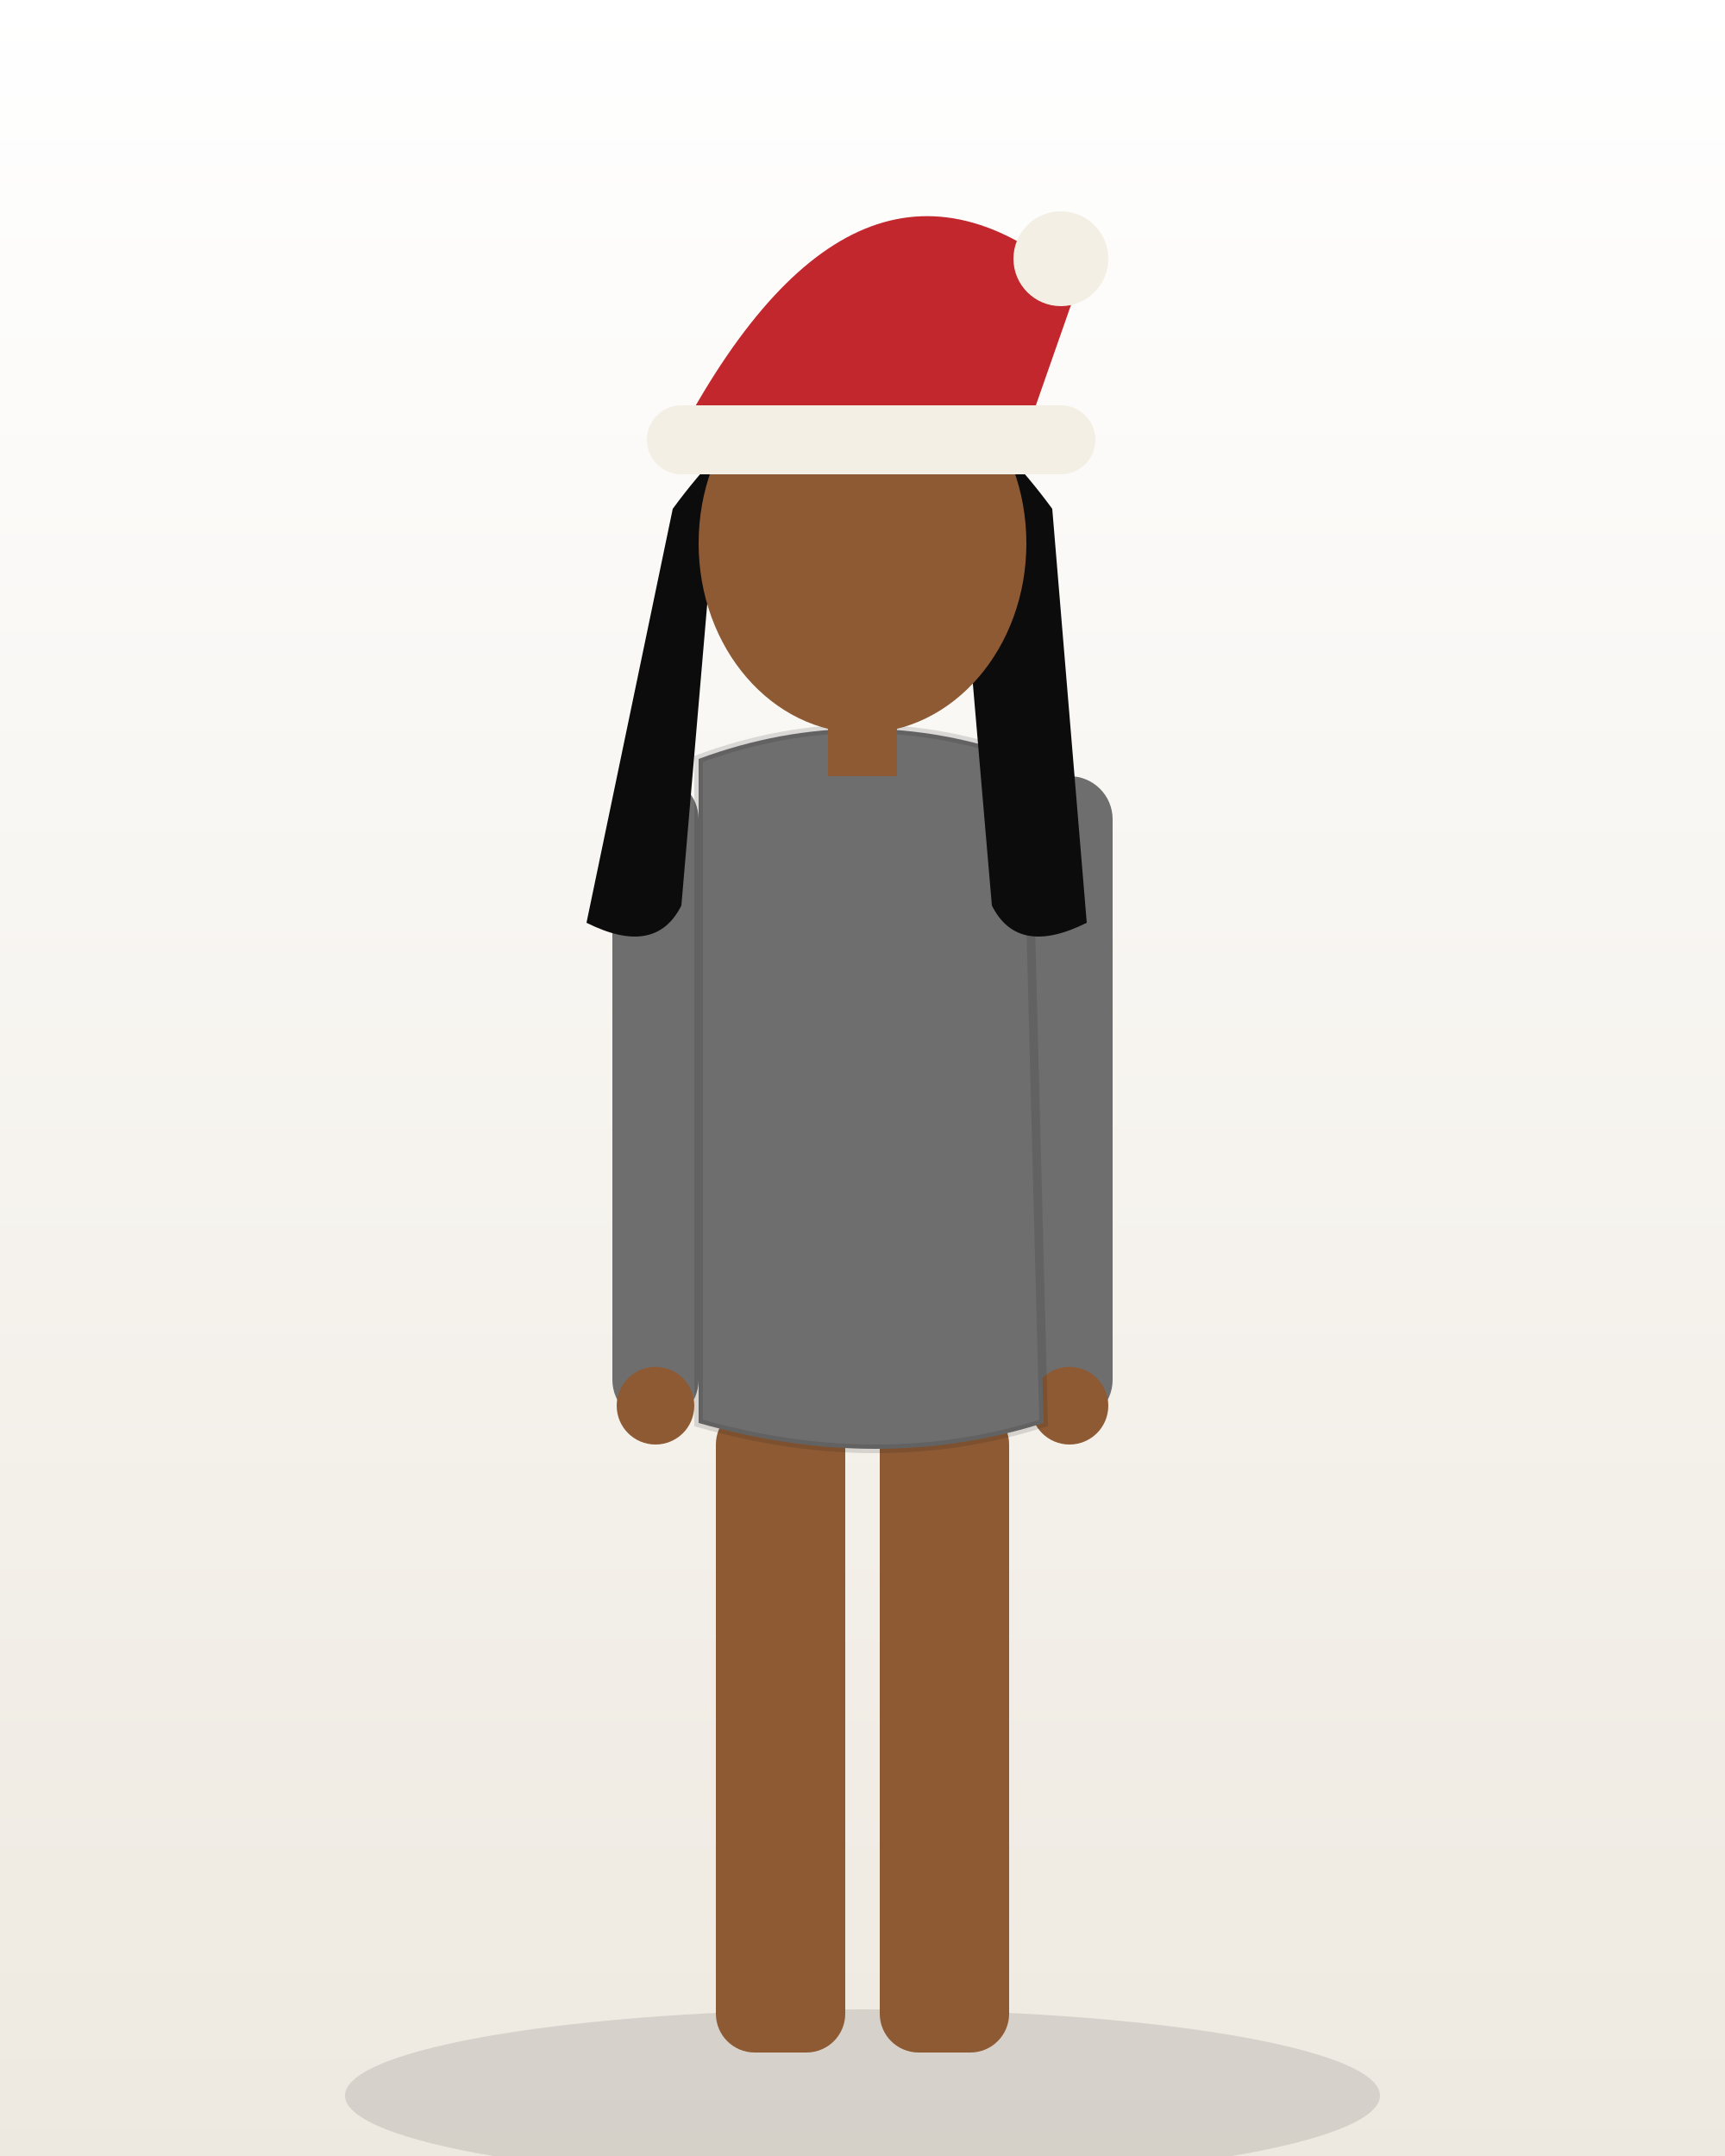
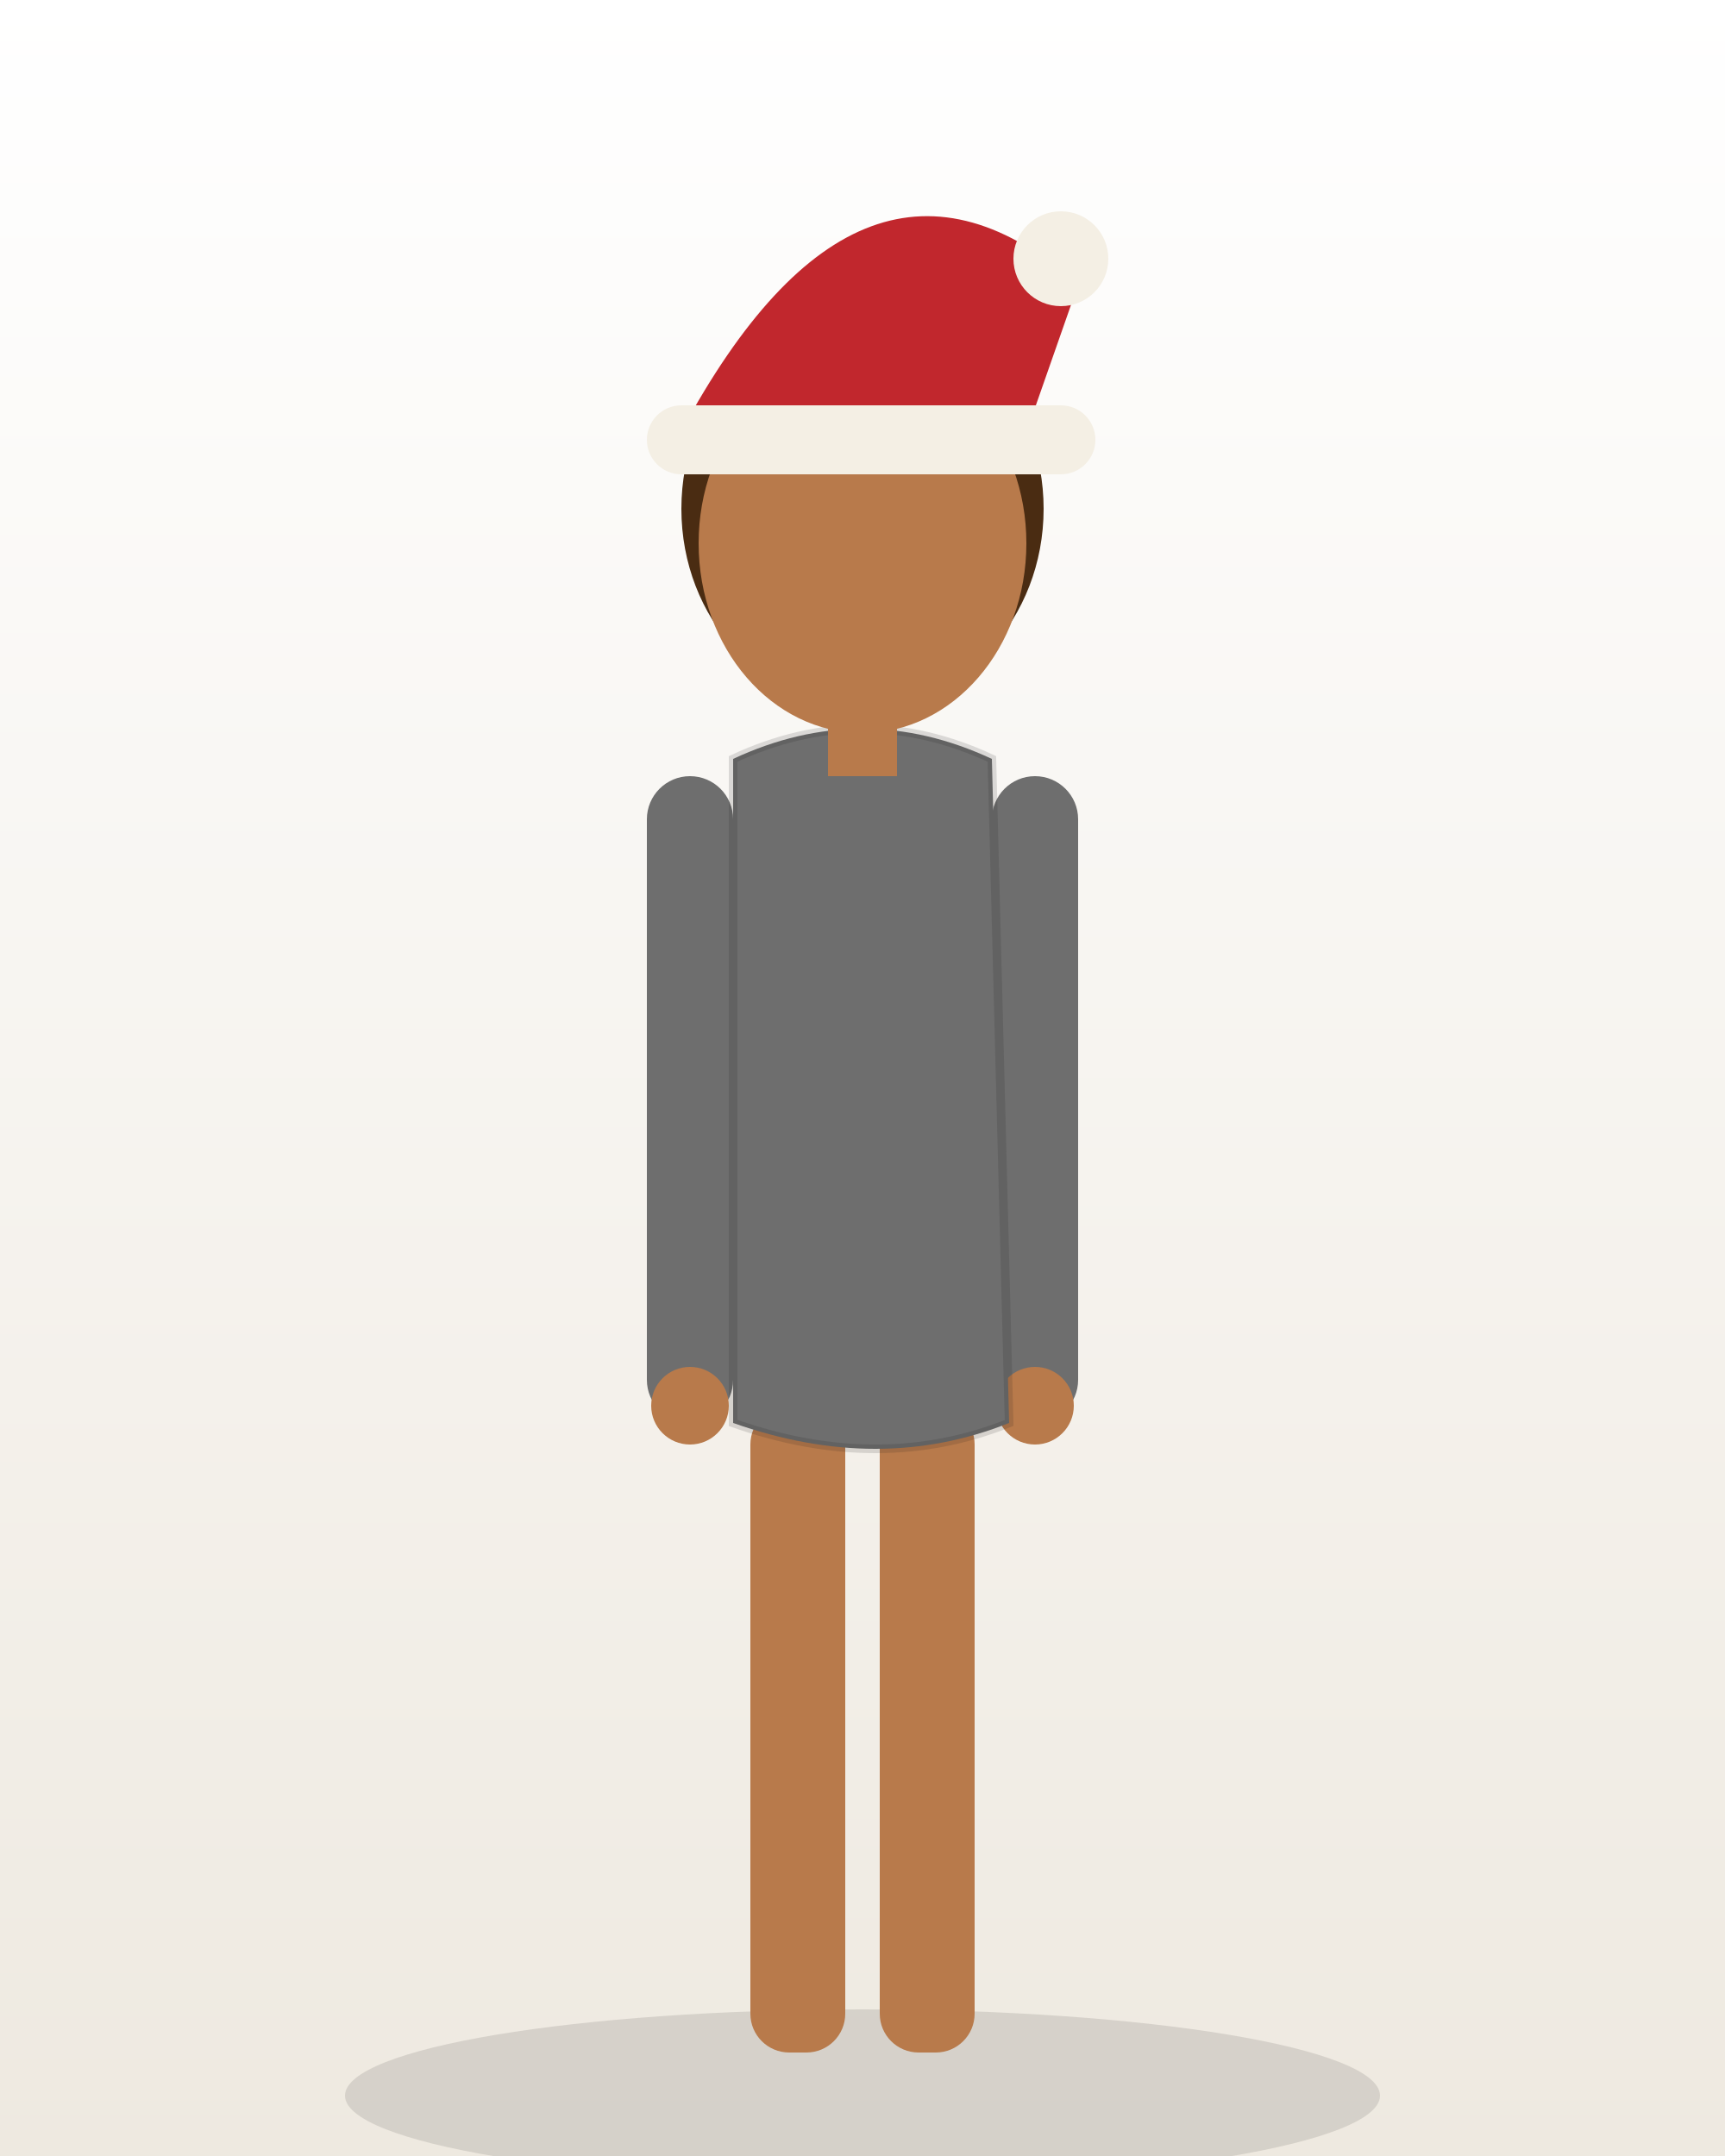
<svg xmlns="http://www.w3.org/2000/svg" width="400" height="500" viewBox="0 0 400 500" role="img" aria-label="Santa Hat illustration">
  <defs>
    <linearGradient id="g-santa-hat" x1="0" y1="0" x2="0" y2="1">
      <stop offset="0" stop-color="#ffffff" />
      <stop offset="1" stop-color="#eee9e0" />
    </linearGradient>
  </defs>
  <rect width="400" height="500" fill="url(#g-santa-hat)" />
  <ellipse cx="200" cy="486" rx="120" ry="20" fill="#1c1a17" opacity="0.12" />
  <clipPath id="t-santa-hat">
-     <path d="M162 176     q38 -14 76 0     l4 154     q-38 12 -80 0 Z" />
+     <path d="M170 176     q30 -14 60 0     l4 154     q-30 12 -64 0 Z" />
  </clipPath>
-   <rect x="166" y="326" width="30" height="150" rx="9" fill="#8D5A34" />
-   <rect x="204" y="326" width="30" height="150" rx="9" fill="#8D5A34" />
-   <rect x="142" y="180" width="20" height="150" rx="10" fill="#6E6E6E" />
-   <rect x="238" y="180" width="20" height="150" rx="10" fill="#6E6E6E" />
-   <circle cx="152" cy="326" r="9" fill="#8D5A34" />
-   <circle cx="248" cy="326" r="9" fill="#8D5A34" />
-   <path d="M162 176     q38 -14 76 0     l4 154     q-38 12 -80 0 Z" fill="#6E6E6E" stroke="#1c1a17" stroke-opacity="0.14" stroke-width="2" />
+   <rect x="174" y="326" width="22" height="150" rx="9" fill="#B87A4B" />
+   <rect x="204" y="326" width="22" height="150" rx="9" fill="#B87A4B" />
+   <rect x="150" y="180" width="20" height="150" rx="10" fill="#6E6E6E" />
+   <rect x="230" y="180" width="20" height="150" rx="10" fill="#6E6E6E" />
+   <circle cx="160" cy="326" r="9" fill="#B87A4B" />
+   <circle cx="240" cy="326" r="9" fill="#B87A4B" />
+   <path d="M170 176     q30 -14 60 0     l4 154     q-30 12 -64 0 Z" fill="#6E6E6E" stroke="#1c1a17" stroke-opacity="0.14" stroke-width="2" />
  <g clip-path="url(#t-santa-hat)" />
-   <rect x="192" y="150" width="16" height="30" fill="#8D5A34" />
-   <path d="M156 118 q44 -60 88 0 l8 96 q-16 8 -22 -4 l-6 -70 q-28 14 -60 0 l-6 70 q-6 12 -22 4 Z" fill="#0C0C0C" />
-   <ellipse cx="200" cy="126" rx="38" ry="44" fill="#8D5A34" />
-   <path d="M166 106 q34 -30 68 0 q-8 -14 -34 -14 q-26 0 -34 14 Z" fill="#0C0C0C" />
+   <rect x="192" y="150" width="16" height="30" fill="#B87A4B" />
+   <ellipse cx="200" cy="118" rx="42" ry="46" fill="#4A2C12" />
+   <ellipse cx="200" cy="126" rx="38" ry="44" fill="#B87A4B" />
+   <path d="M164 108 q36 -34 72 0 q-10 -16 -36 -16 q-26 0 -36 16 Z" fill="#4A2C12" />
  <path d="M158 100 q42 -78 92 -34 l-14 40 Z" fill="#C1272D" />
  <rect x="150" y="94" width="104" height="16" rx="8" fill="#F4EFE4" />
  <circle cx="246" cy="60" r="11" fill="#F4EFE4" />
</svg>
